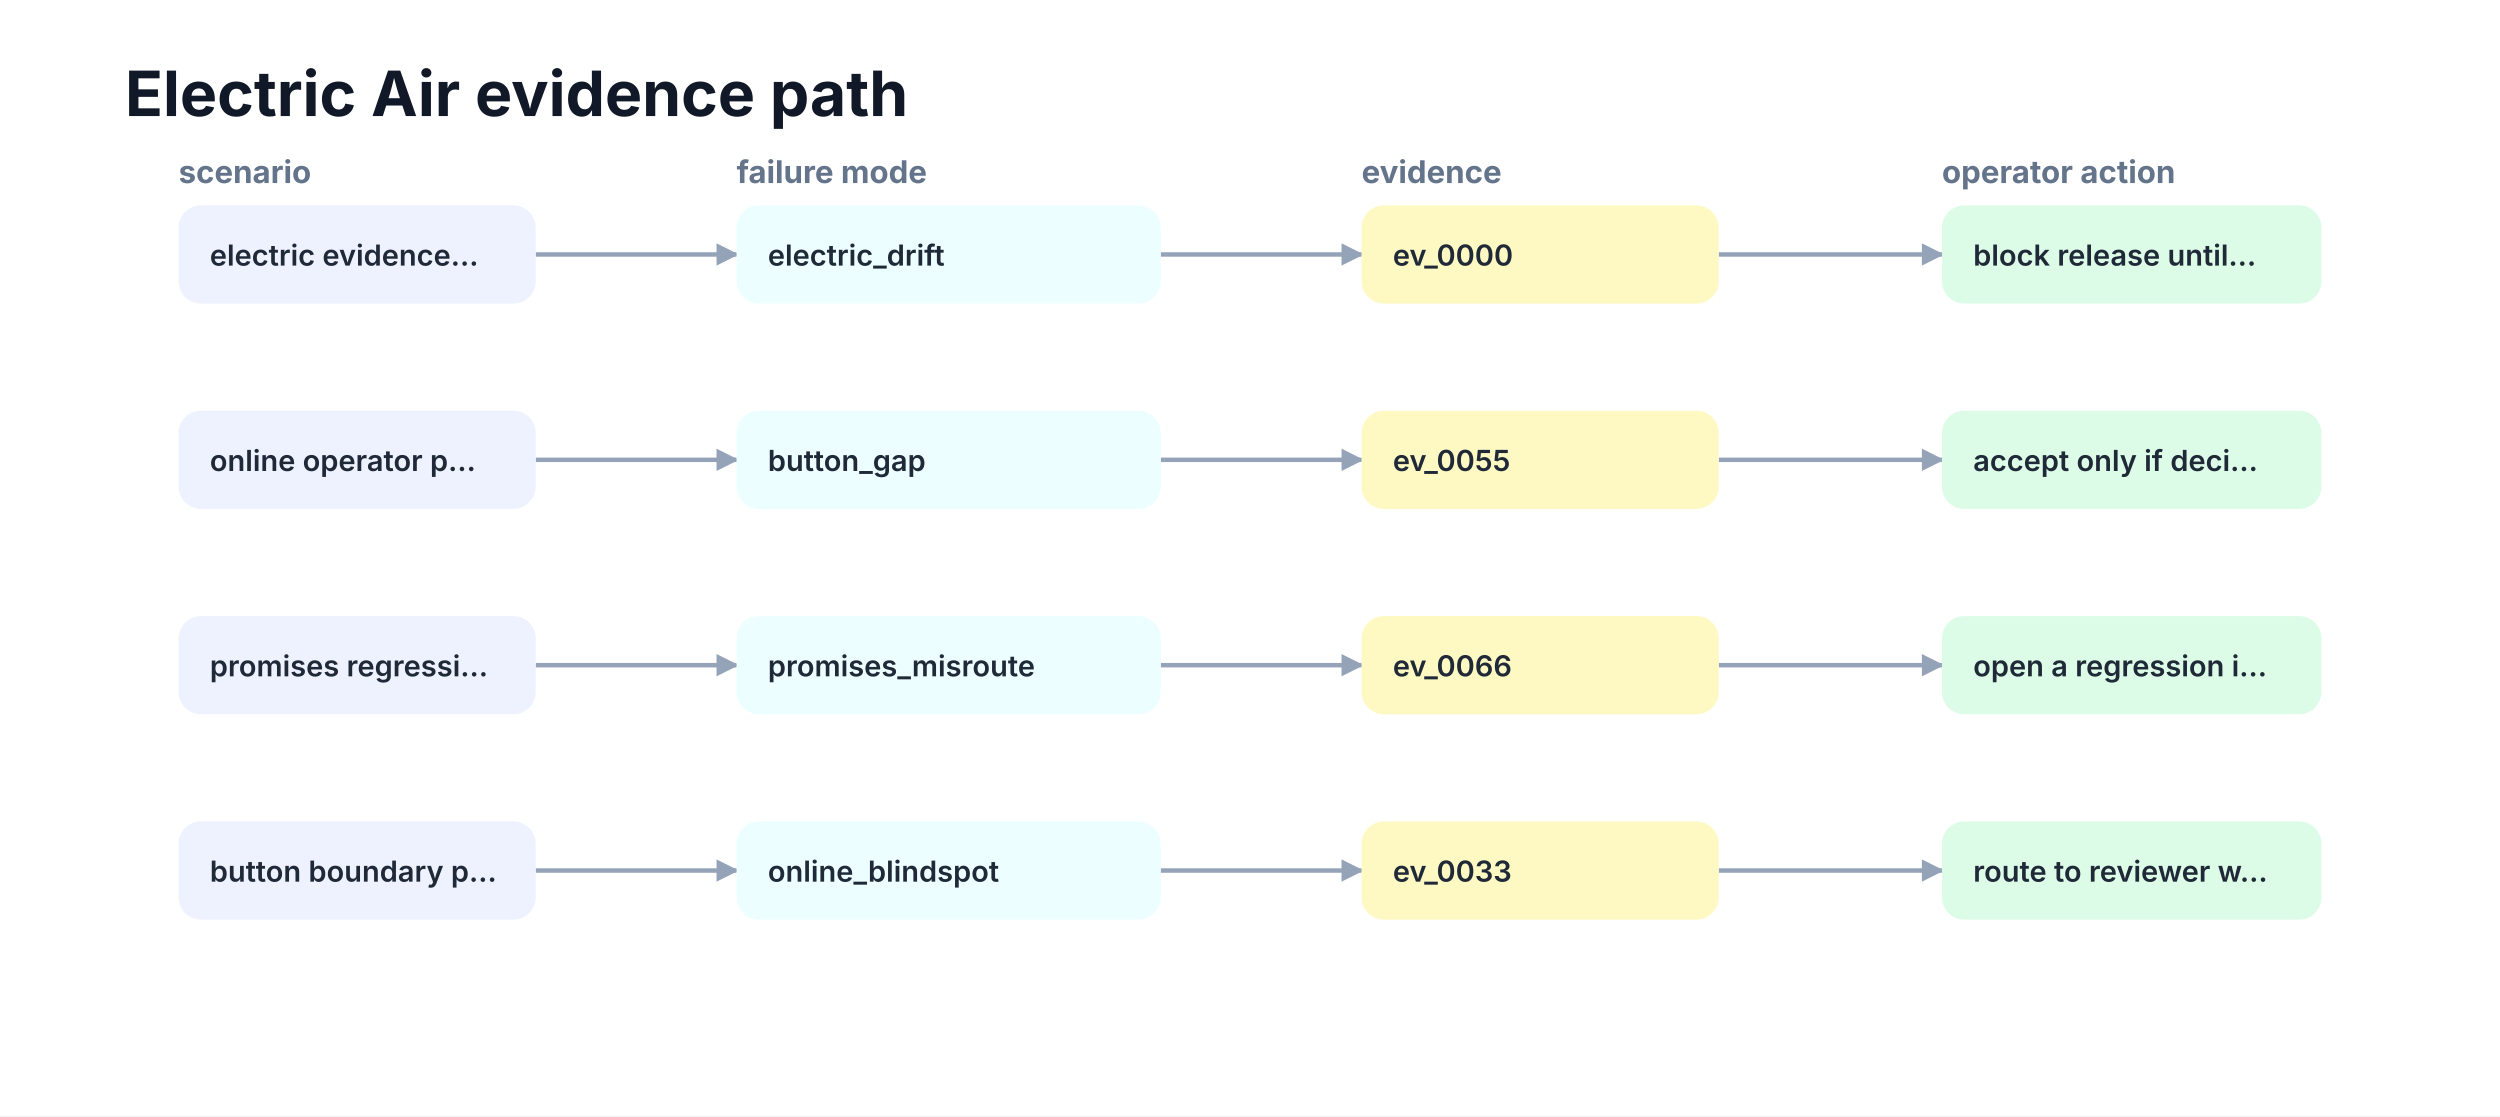
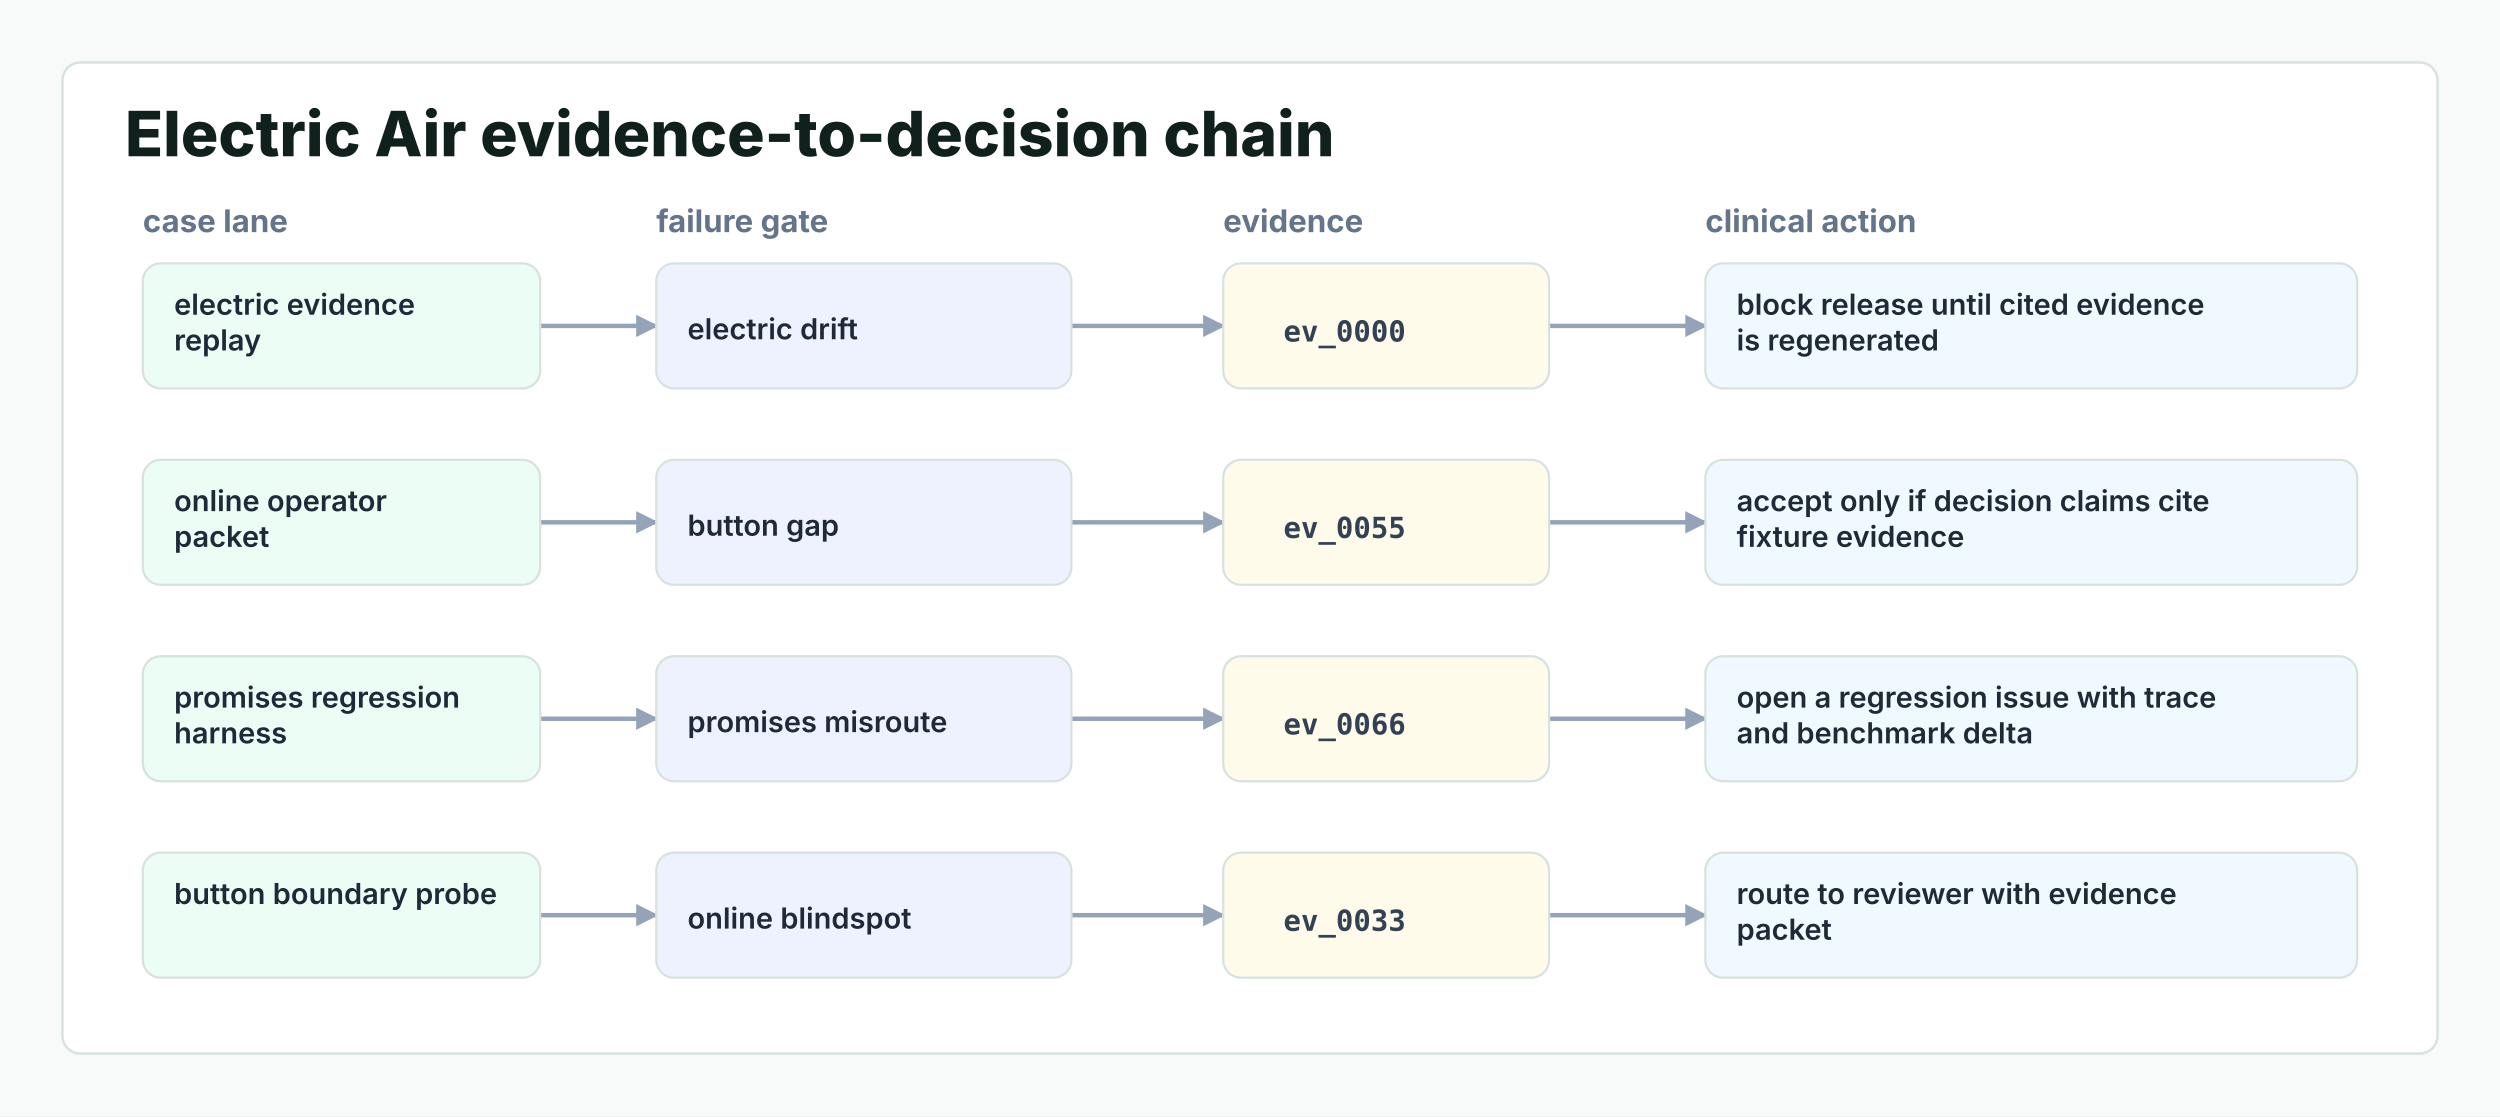
<svg xmlns="http://www.w3.org/2000/svg" width="1120" height="500" viewBox="0 0 1120 500" role="img" aria-label="Electric Air evidence map">
  <defs>
    <style>
-       .title { font: 750 28px -apple-system, BlinkMacSystemFont, "Segoe UI", sans-serif; fill:#111827; }
-       .node { font: 600 13px -apple-system, BlinkMacSystemFont, "Segoe UI", sans-serif; fill:#1f2937; }
-       .head { font: 700 14px -apple-system, BlinkMacSystemFont, "Segoe UI", sans-serif; fill:#64748b; }
+       .bg { fill:#f7faf9; }
+       .panel { fill:#ffffff; stroke:#d7e2df; stroke-width:1.1; }
+       .title { font:760 28px -apple-system,BlinkMacSystemFont,"Segoe UI",sans-serif; fill:#10201c; }
+       .node { font:620 13px -apple-system,BlinkMacSystemFont,"Segoe UI",sans-serif; fill:#1f2937; }
+       .head { font:700 14px -apple-system,BlinkMacSystemFont,"Segoe UI",sans-serif; fill:#64748b; }
+       .mono { font:720 13px ui-monospace,SFMono-Regular,Menlo,monospace; fill:#334155; }
      .edge { stroke:#94a3b8; stroke-width:2; fill:none; marker-end:url(#arrow); }
+       .lane { fill:#ecfdf5; stroke:#d7e2df; }
+       .failure { fill:#eef2ff; stroke:#d7e2df; }
+       .evidencebox { fill:#fffbeb; stroke:#d7e2df; }
+       .actionbox { fill:#f0f9ff; stroke:#d7e2df; }
    </style>
    <marker id="arrow" viewBox="0 0 10 10" refX="9" refY="5" markerWidth="5" markerHeight="5" orient="auto-start-reverse">
      <path d="M 0 0 L 10 5 L 0 10 z" fill="#94a3b8" />
    </marker>
  </defs>
-   <rect width="1120" height="500" fill="#ffffff" />
-   <text x="56" y="52" class="title">Electric Air evidence path</text>
-   <text x="80" y="82" class="head">scenario</text>
-   <text x="330" y="82" class="head">failure mode</text>
-   <text x="610" y="82" class="head">evidence</text>
-   <text x="870" y="82" class="head">operator action</text>
-   <path d="M240 114 L330 114" class="edge" />
-   <path d="M520 114 L610 114" class="edge" />
-   <path d="M770 114 L870 114" class="edge" />
-   <path d="M240 206 L330 206" class="edge" />
-   <path d="M520 206 L610 206" class="edge" />
-   <path d="M770 206 L870 206" class="edge" />
-   <path d="M240 298 L330 298" class="edge" />
-   <path d="M520 298 L610 298" class="edge" />
-   <path d="M770 298 L870 298" class="edge" />
-   <path d="M240 390 L330 390" class="edge" />
-   <path d="M520 390 L610 390" class="edge" />
-   <path d="M770 390 L870 390" class="edge" />
-   <rect x="80" y="92" width="160" height="44" rx="10" fill="#eef2ff" />
-   <text x="94" y="119" class="node">electric evidence...</text>
-   <rect x="330" y="92" width="190" height="44" rx="10" fill="#ecfeff" />
-   <text x="344" y="119" class="node">electric_drift</text>
-   <rect x="610" y="92" width="160" height="44" rx="10" fill="#fef9c3" />
-   <text x="624" y="119" class="node">ev_0000</text>
-   <rect x="870" y="92" width="170" height="44" rx="10" fill="#dcfce7" />
-   <text x="884" y="119" class="node">block release until...</text>
-   <rect x="80" y="184" width="160" height="44" rx="10" fill="#eef2ff" />
-   <text x="94" y="211" class="node">online operator p...</text>
-   <rect x="330" y="184" width="190" height="44" rx="10" fill="#ecfeff" />
-   <text x="344" y="211" class="node">button_gap</text>
-   <rect x="610" y="184" width="160" height="44" rx="10" fill="#fef9c3" />
-   <text x="624" y="211" class="node">ev_0055</text>
-   <rect x="870" y="184" width="170" height="44" rx="10" fill="#dcfce7" />
-   <text x="884" y="211" class="node">accept only if deci...</text>
-   <rect x="80" y="276" width="160" height="44" rx="10" fill="#eef2ff" />
-   <text x="94" y="303" class="node">promises regressi...</text>
-   <rect x="330" y="276" width="190" height="44" rx="10" fill="#ecfeff" />
-   <text x="344" y="303" class="node">promises_misroute</text>
-   <rect x="610" y="276" width="160" height="44" rx="10" fill="#fef9c3" />
-   <text x="624" y="303" class="node">ev_0066</text>
-   <rect x="870" y="276" width="170" height="44" rx="10" fill="#dcfce7" />
-   <text x="884" y="303" class="node">open a regression i...</text>
-   <rect x="80" y="368" width="160" height="44" rx="10" fill="#eef2ff" />
-   <text x="94" y="395" class="node">button boundary p...</text>
-   <rect x="330" y="368" width="190" height="44" rx="10" fill="#ecfeff" />
-   <text x="344" y="395" class="node">online_blindspot</text>
-   <rect x="610" y="368" width="160" height="44" rx="10" fill="#fef9c3" />
-   <text x="624" y="395" class="node">ev_0033</text>
-   <rect x="870" y="368" width="170" height="44" rx="10" fill="#dcfce7" />
-   <text x="884" y="395" class="node">route to reviewer w...</text>
+   <rect class="bg" width="1120" height="500" />
+   <rect class="panel" x="28" y="28" width="1064" height="444" rx="8" />
+   <text x="56" y="70" class="title">Electric Air evidence-to-decision chain</text>
+   <text x="64" y="104" class="head">case lane</text>
+   <text x="294" y="104" class="head">failure gate</text>
+   <text x="548" y="104" class="head">evidence</text>
+   <text x="764" y="104" class="head">clinical action</text>
+   <path d="M242 146 L294 146" class="edge" />
+   <path d="M480 146 L548 146" class="edge" />
+   <path d="M694 146 L764 146" class="edge" />
+   <path d="M242 234 L294 234" class="edge" />
+   <path d="M480 234 L548 234" class="edge" />
+   <path d="M694 234 L764 234" class="edge" />
+   <path d="M242 322 L294 322" class="edge" />
+   <path d="M480 322 L548 322" class="edge" />
+   <path d="M694 322 L764 322" class="edge" />
+   <path d="M242 410 L294 410" class="edge" />
+   <path d="M480 410 L548 410" class="edge" />
+   <path d="M694 410 L764 410" class="edge" />
+   <rect class="lane" x="64" y="118" width="178" height="56" rx="8" />
+   <text class="node" x="78" y="141">
+     <tspan x="78" dy="0">electric evidence</tspan>
+     <tspan x="78" dy="16">replay</tspan>
+   </text>
+   <rect class="failure" x="294" y="118" width="186" height="56" rx="8" />
+   <text x="308" y="152" class="node">electric drift</text>
+   <rect class="evidencebox" x="548" y="118" width="146" height="56" rx="8" />
+   <text x="575" y="153" class="mono">ev_0000</text>
+   <rect class="actionbox" x="764" y="118" width="292" height="56" rx="8" />
+   <text class="node" x="778" y="141">
+     <tspan x="778" dy="0">block release until cited evidence</tspan>
+     <tspan x="778" dy="16">is regenerated</tspan>
+   </text>
+   <rect class="lane" x="64" y="206" width="178" height="56" rx="8" />
+   <text class="node" x="78" y="229">
+     <tspan x="78" dy="0">online operator</tspan>
+     <tspan x="78" dy="16">packet</tspan>
+   </text>
+   <rect class="failure" x="294" y="206" width="186" height="56" rx="8" />
+   <text x="308" y="240" class="node">button gap</text>
+   <rect class="evidencebox" x="548" y="206" width="146" height="56" rx="8" />
+   <text x="575" y="241" class="mono">ev_0055</text>
+   <rect class="actionbox" x="764" y="206" width="292" height="56" rx="8" />
+   <text class="node" x="778" y="229">
+     <tspan x="778" dy="0">accept only if decision claims cite</tspan>
+     <tspan x="778" dy="16">fixture evidence</tspan>
+   </text>
+   <rect class="lane" x="64" y="294" width="178" height="56" rx="8" />
+   <text class="node" x="78" y="317">
+     <tspan x="78" dy="0">promises regression</tspan>
+     <tspan x="78" dy="16">harness</tspan>
+   </text>
+   <rect class="failure" x="294" y="294" width="186" height="56" rx="8" />
+   <text x="308" y="328" class="node">promises misroute</text>
+   <rect class="evidencebox" x="548" y="294" width="146" height="56" rx="8" />
+   <text x="575" y="329" class="mono">ev_0066</text>
+   <rect class="actionbox" x="764" y="294" width="292" height="56" rx="8" />
+   <text class="node" x="778" y="317">
+     <tspan x="778" dy="0">open a regression issue with trace</tspan>
+     <tspan x="778" dy="16">and benchmark delta</tspan>
+   </text>
+   <rect class="lane" x="64" y="382" width="178" height="56" rx="8" />
+   <text class="node" x="78" y="405">
+     <tspan x="78" dy="0">button boundary probe</tspan>
+   </text>
+   <rect class="failure" x="294" y="382" width="186" height="56" rx="8" />
+   <text x="308" y="416" class="node">online blindspot</text>
+   <rect class="evidencebox" x="548" y="382" width="146" height="56" rx="8" />
+   <text x="575" y="417" class="mono">ev_0033</text>
+   <rect class="actionbox" x="764" y="382" width="292" height="56" rx="8" />
+   <text class="node" x="778" y="405">
+     <tspan x="778" dy="0">route to reviewer with evidence</tspan>
+     <tspan x="778" dy="16">packet</tspan>
+   </text>
</svg>
